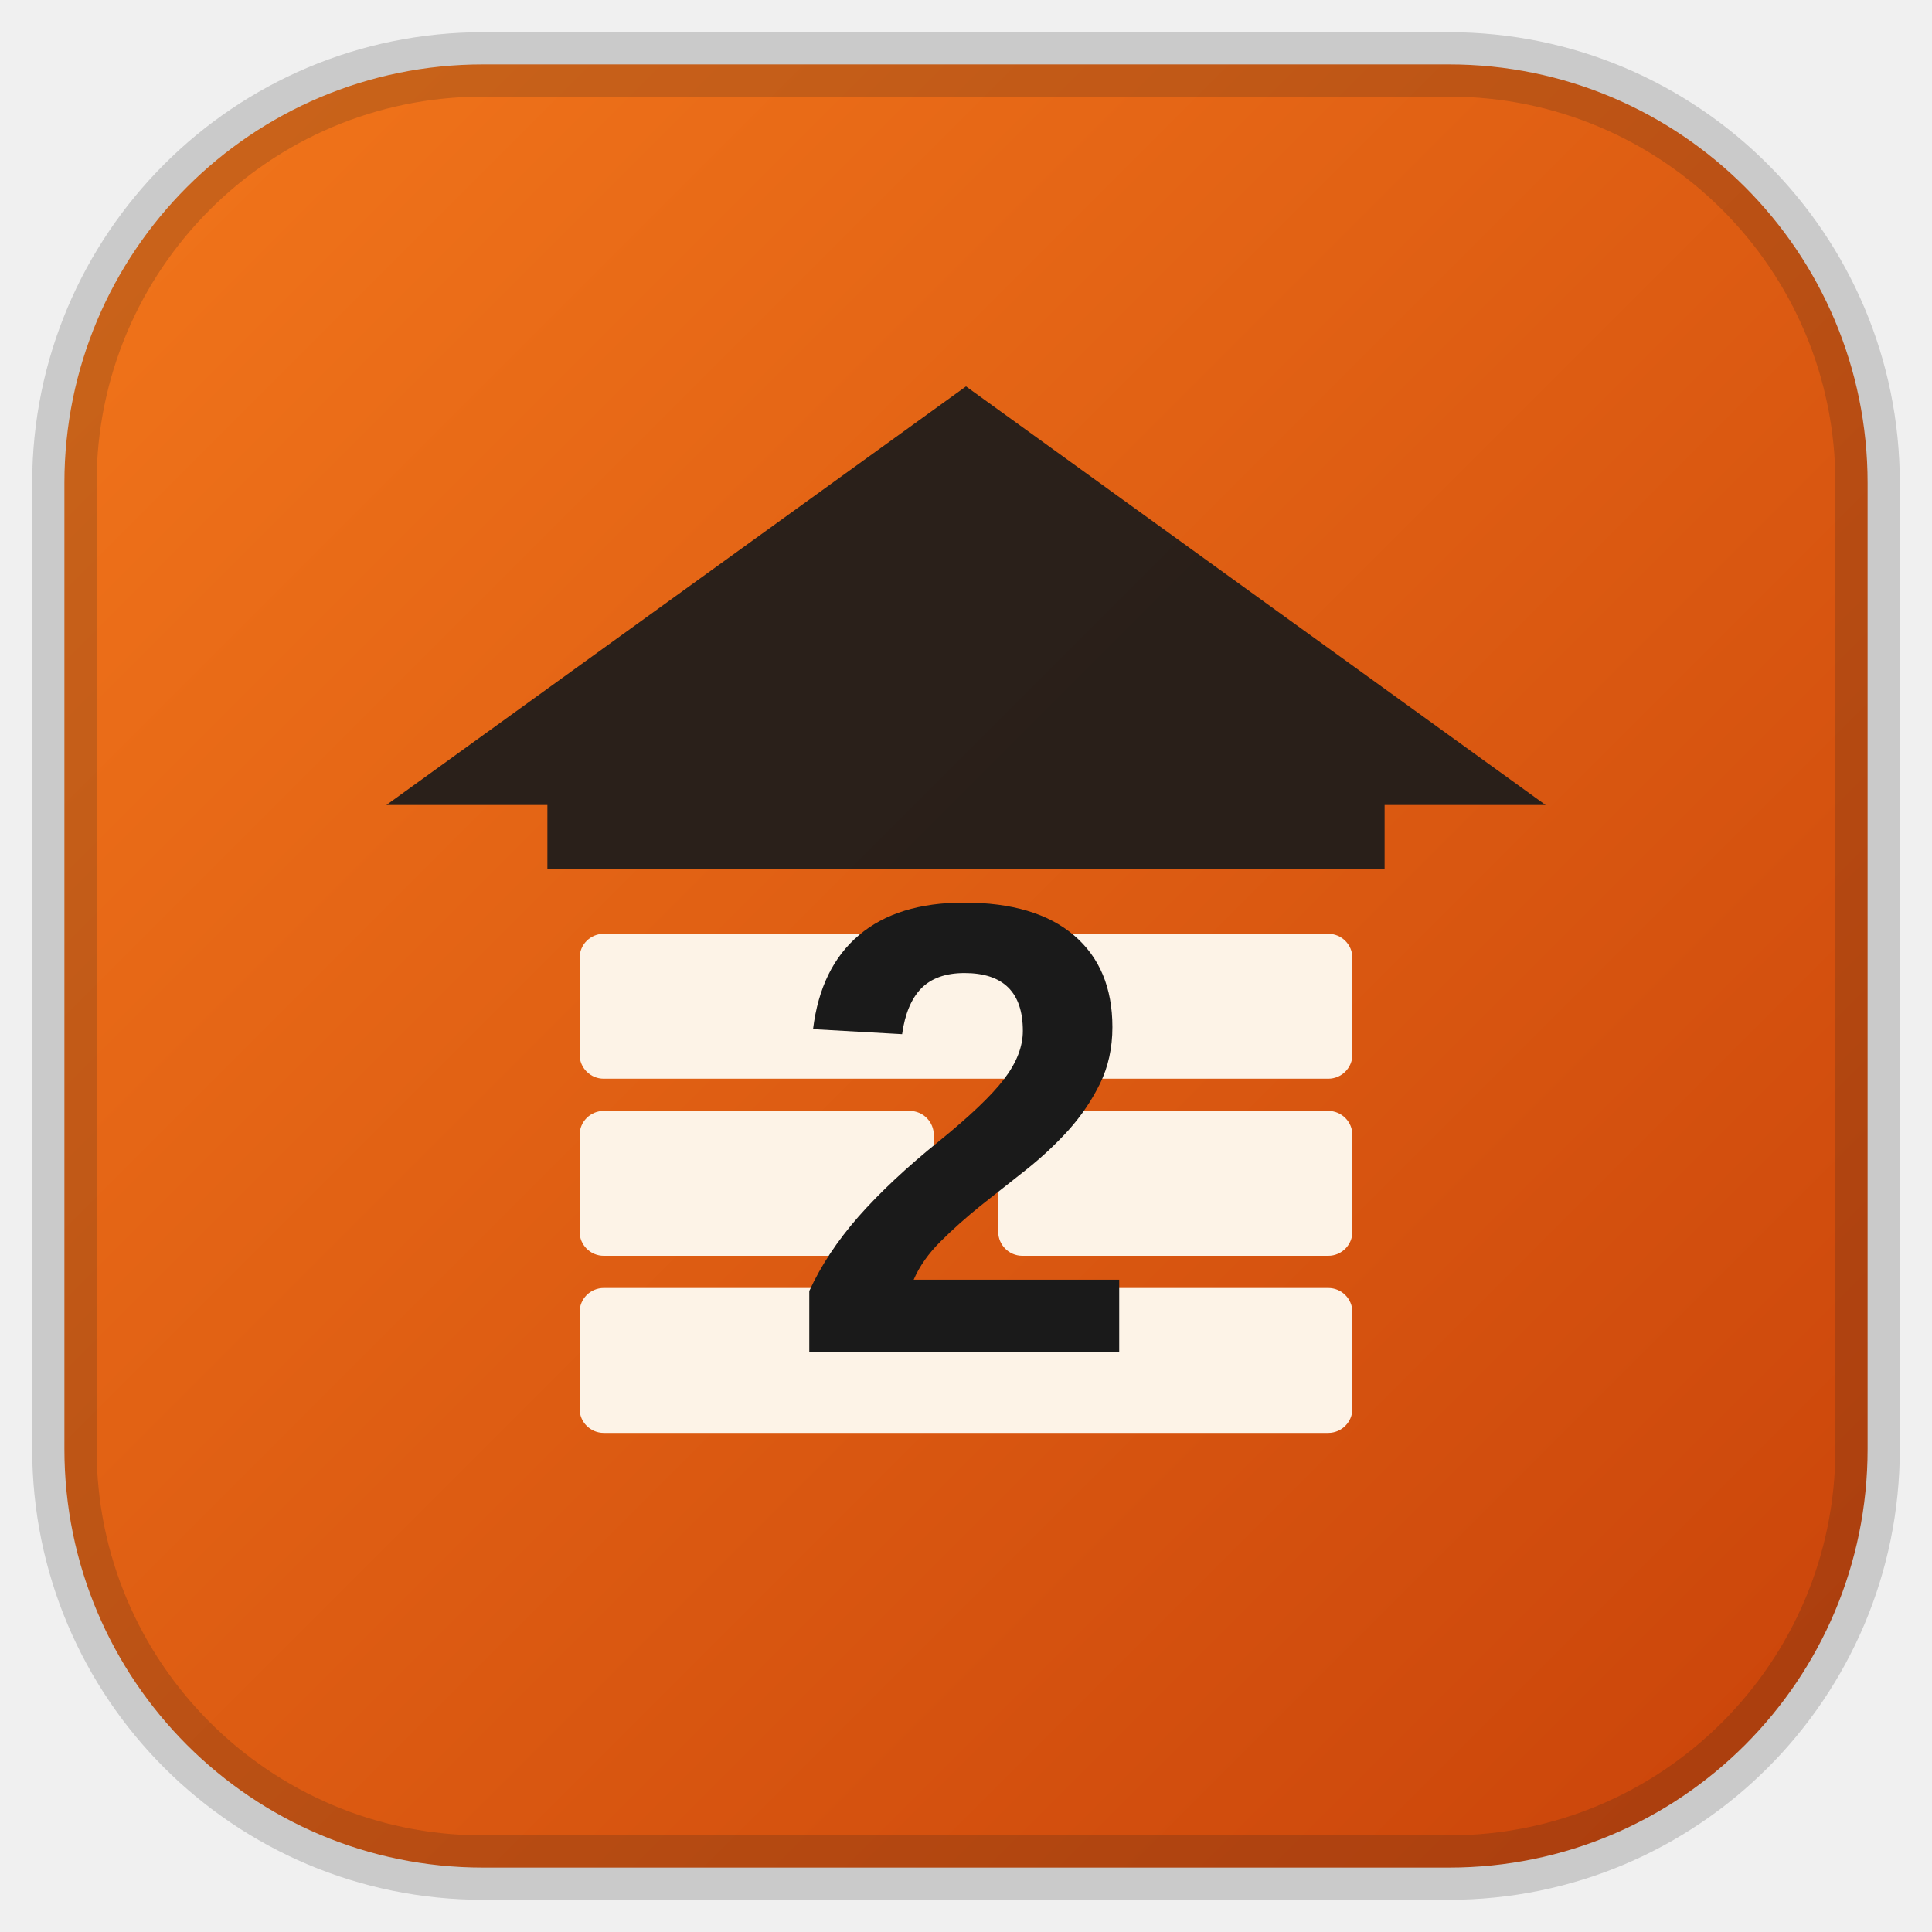
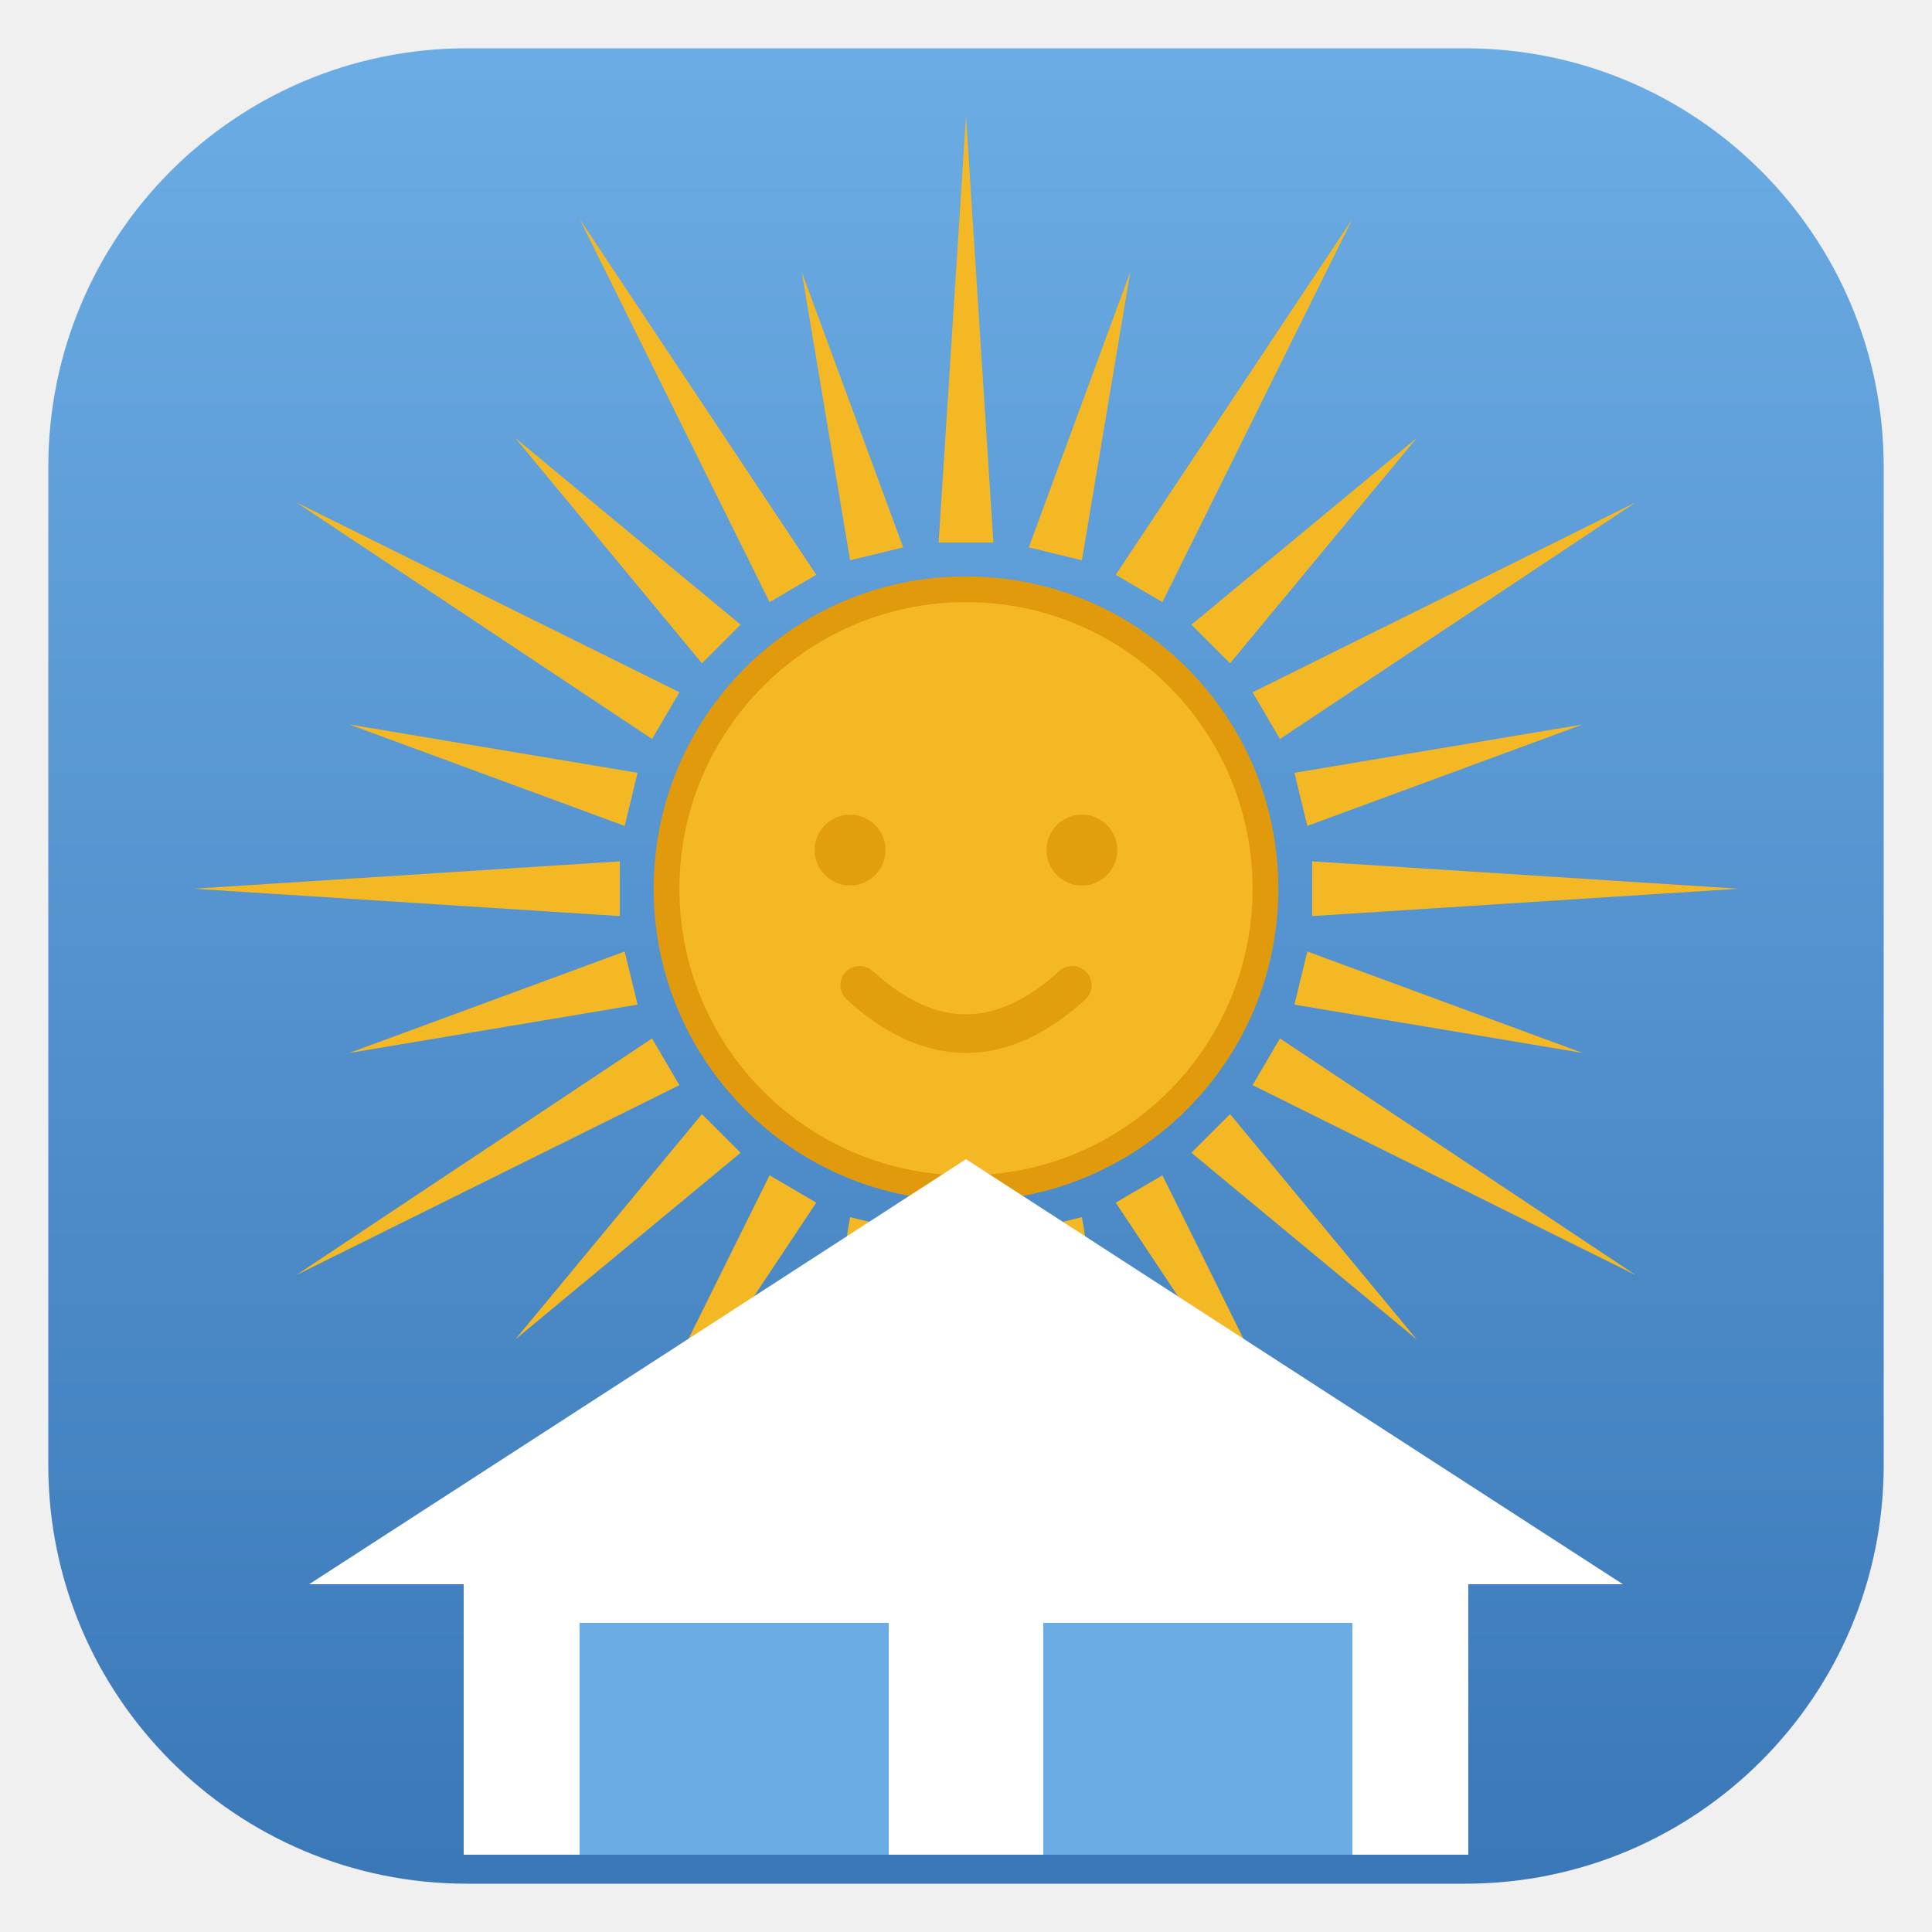
<svg xmlns="http://www.w3.org/2000/svg" viewBox="0 0 120 120" width="120" height="120">
  <defs>
-     <linearGradient id="g" x1="0" y1="0" x2="1" y2="1">
-       <stop offset="0" stop-color="#F2761B" />
-       <stop offset="1" stop-color="#C9430A" />
+     <linearGradient id="cel" x1="0" y1="0" x2="0" y2="1">
+       <stop offset="0" stop-color="#6CACE4" />
+       <stop offset="1" stop-color="#3A78B8" />
    </linearGradient>
+     <clipPath id="rc">
+       <rect x="3" y="3" width="114" height="114" rx="26" />
+     </clipPath>
  </defs>
-   <rect x="4" y="4" width="112" height="112" rx="26" fill="url(#g)" />
-   <rect x="4" y="4" width="112" height="112" rx="26" fill="none" stroke="#1A1A1A" stroke-width="4" opacity="0.18" />
-   <path d="M60 24 L96 50 H86 V54 H34 V50 H24 Z" fill="#1A1A1A" opacity="0.92" />
-   <g fill="#FDF3E7">
-     <rect x="36" y="58" width="48" height="9" rx="1.5" />
-     <rect x="36" y="69" width="22" height="9" rx="1.5" />
-     <rect x="62" y="69" width="22" height="9" rx="1.5" />
-     <rect x="36" y="80" width="48" height="9" rx="1.5" />
+   <g clip-path="url(#rc)">
+     <rect x="3" y="3" width="114" height="114" fill="url(#cel)" />
+     <g>
+       <path d="M58.3,33.7 L60.0,7.2 L61.7,33.7 Z" fill="#F4B824" />
+       <path d="M63.9,34.0 L70.2,16.9 L67.2,34.8 Z" fill="#F4B824" />
+       <path d="M69.3,35.7 L84.0,13.6 L72.2,37.4 Z" fill="#F4B824" />
+       <path d="M74.0,38.8 L88.0,27.2 L76.4,41.2 Z" fill="#F4B824" />
+       <path d="M77.8,43.0 L101.6,31.2 L79.5,45.9 Z" fill="#F4B824" />
+       <path d="M80.4,48.0 L98.3,45.0 L81.2,51.3 Z" fill="#F4B824" />
+       <path d="M81.5,53.5 L108.0,55.2 L81.5,56.9 Z" fill="#F4B824" />
+       <path d="M81.2,59.1 L98.3,65.4 L80.4,62.4 Z" fill="#F4B824" />
+       <path d="M79.5,64.5 L101.6,79.2 L77.8,67.4 Z" fill="#F4B824" />
+       <path d="M76.4,69.2 L88.0,83.2 L74.0,71.6 Z" fill="#F4B824" />
+       <path d="M72.2,73.0 L84.0,96.8 L69.3,74.7 Z" fill="#F4B824" />
+       <path d="M67.2,75.6 L70.2,93.5 L63.9,76.4 Z" fill="#F4B824" />
+       <path d="M61.7,76.7 L60.0,103.2 L58.3,76.7 Z" fill="#F4B824" />
+       <path d="M56.1,76.4 L49.8,93.5 L52.8,75.6 Z" fill="#F4B824" />
+       <path d="M50.7,74.7 L36.0,96.8 L47.8,73.0 Z" fill="#F4B824" />
+       <path d="M46.0,71.6 L32.0,83.2 L43.6,69.2 Z" fill="#F4B824" />
+       <path d="M42.2,67.4 L18.4,79.2 L40.5,64.5 Z" fill="#F4B824" />
+       <path d="M39.6,62.4 L21.7,65.4 L38.8,59.1 Z" fill="#F4B824" />
+       <path d="M38.5,56.9 L12.0,55.2 L38.5,53.5 Z" fill="#F4B824" />
+       <path d="M38.8,51.3 L21.7,45.0 L39.6,48.0 Z" fill="#F4B824" />
+       <path d="M40.5,45.9 L18.4,31.2 L42.2,43.0 Z" fill="#F4B824" />
+       <path d="M43.6,41.2 L32.0,27.2 L46.0,38.8 Z" fill="#F4B824" />
+       <path d="M47.8,37.4 L36.0,13.6 L50.7,35.7 Z" fill="#F4B824" />
+       <path d="M52.8,34.8 L49.8,16.9 L56.1,34.0 Z" fill="#F4B824" />
+     </g>
+     <circle cx="60.0" cy="55.2" r="18.6" fill="#F4B824" stroke="#E09A0B" stroke-width="1.6" />
+     <g fill="#E09A0B" opacity="0.85">
+       <circle cx="52.8" cy="52.8" r="2.2" />
+       <circle cx="67.2" cy="52.8" r="2.2" />
+       <path d="M53.4,61.2 Q60.0,67.2 66.6,61.2" fill="none" stroke="#E09A0B" stroke-width="2.4" stroke-linecap="round" />
+     </g>
+     <path d="M19.2,98.4 L60.0,72.0 L100.8,98.4 Z" fill="#fff" />
+     <rect x="28.8" y="96.0" width="62.4" height="19.2" fill="#fff" />
+     <rect x="36.0" y="100.8" width="19.2" height="14.4" fill="#6CACE4" />
+     <rect x="64.8" y="100.8" width="19.2" height="14.4" fill="#6CACE4" />
  </g>
-   <text x="60" y="84" text-anchor="middle" font-family="Arial Black, Arial, sans-serif" font-weight="900" font-size="40" fill="#1A1A1A">2</text>
</svg>
